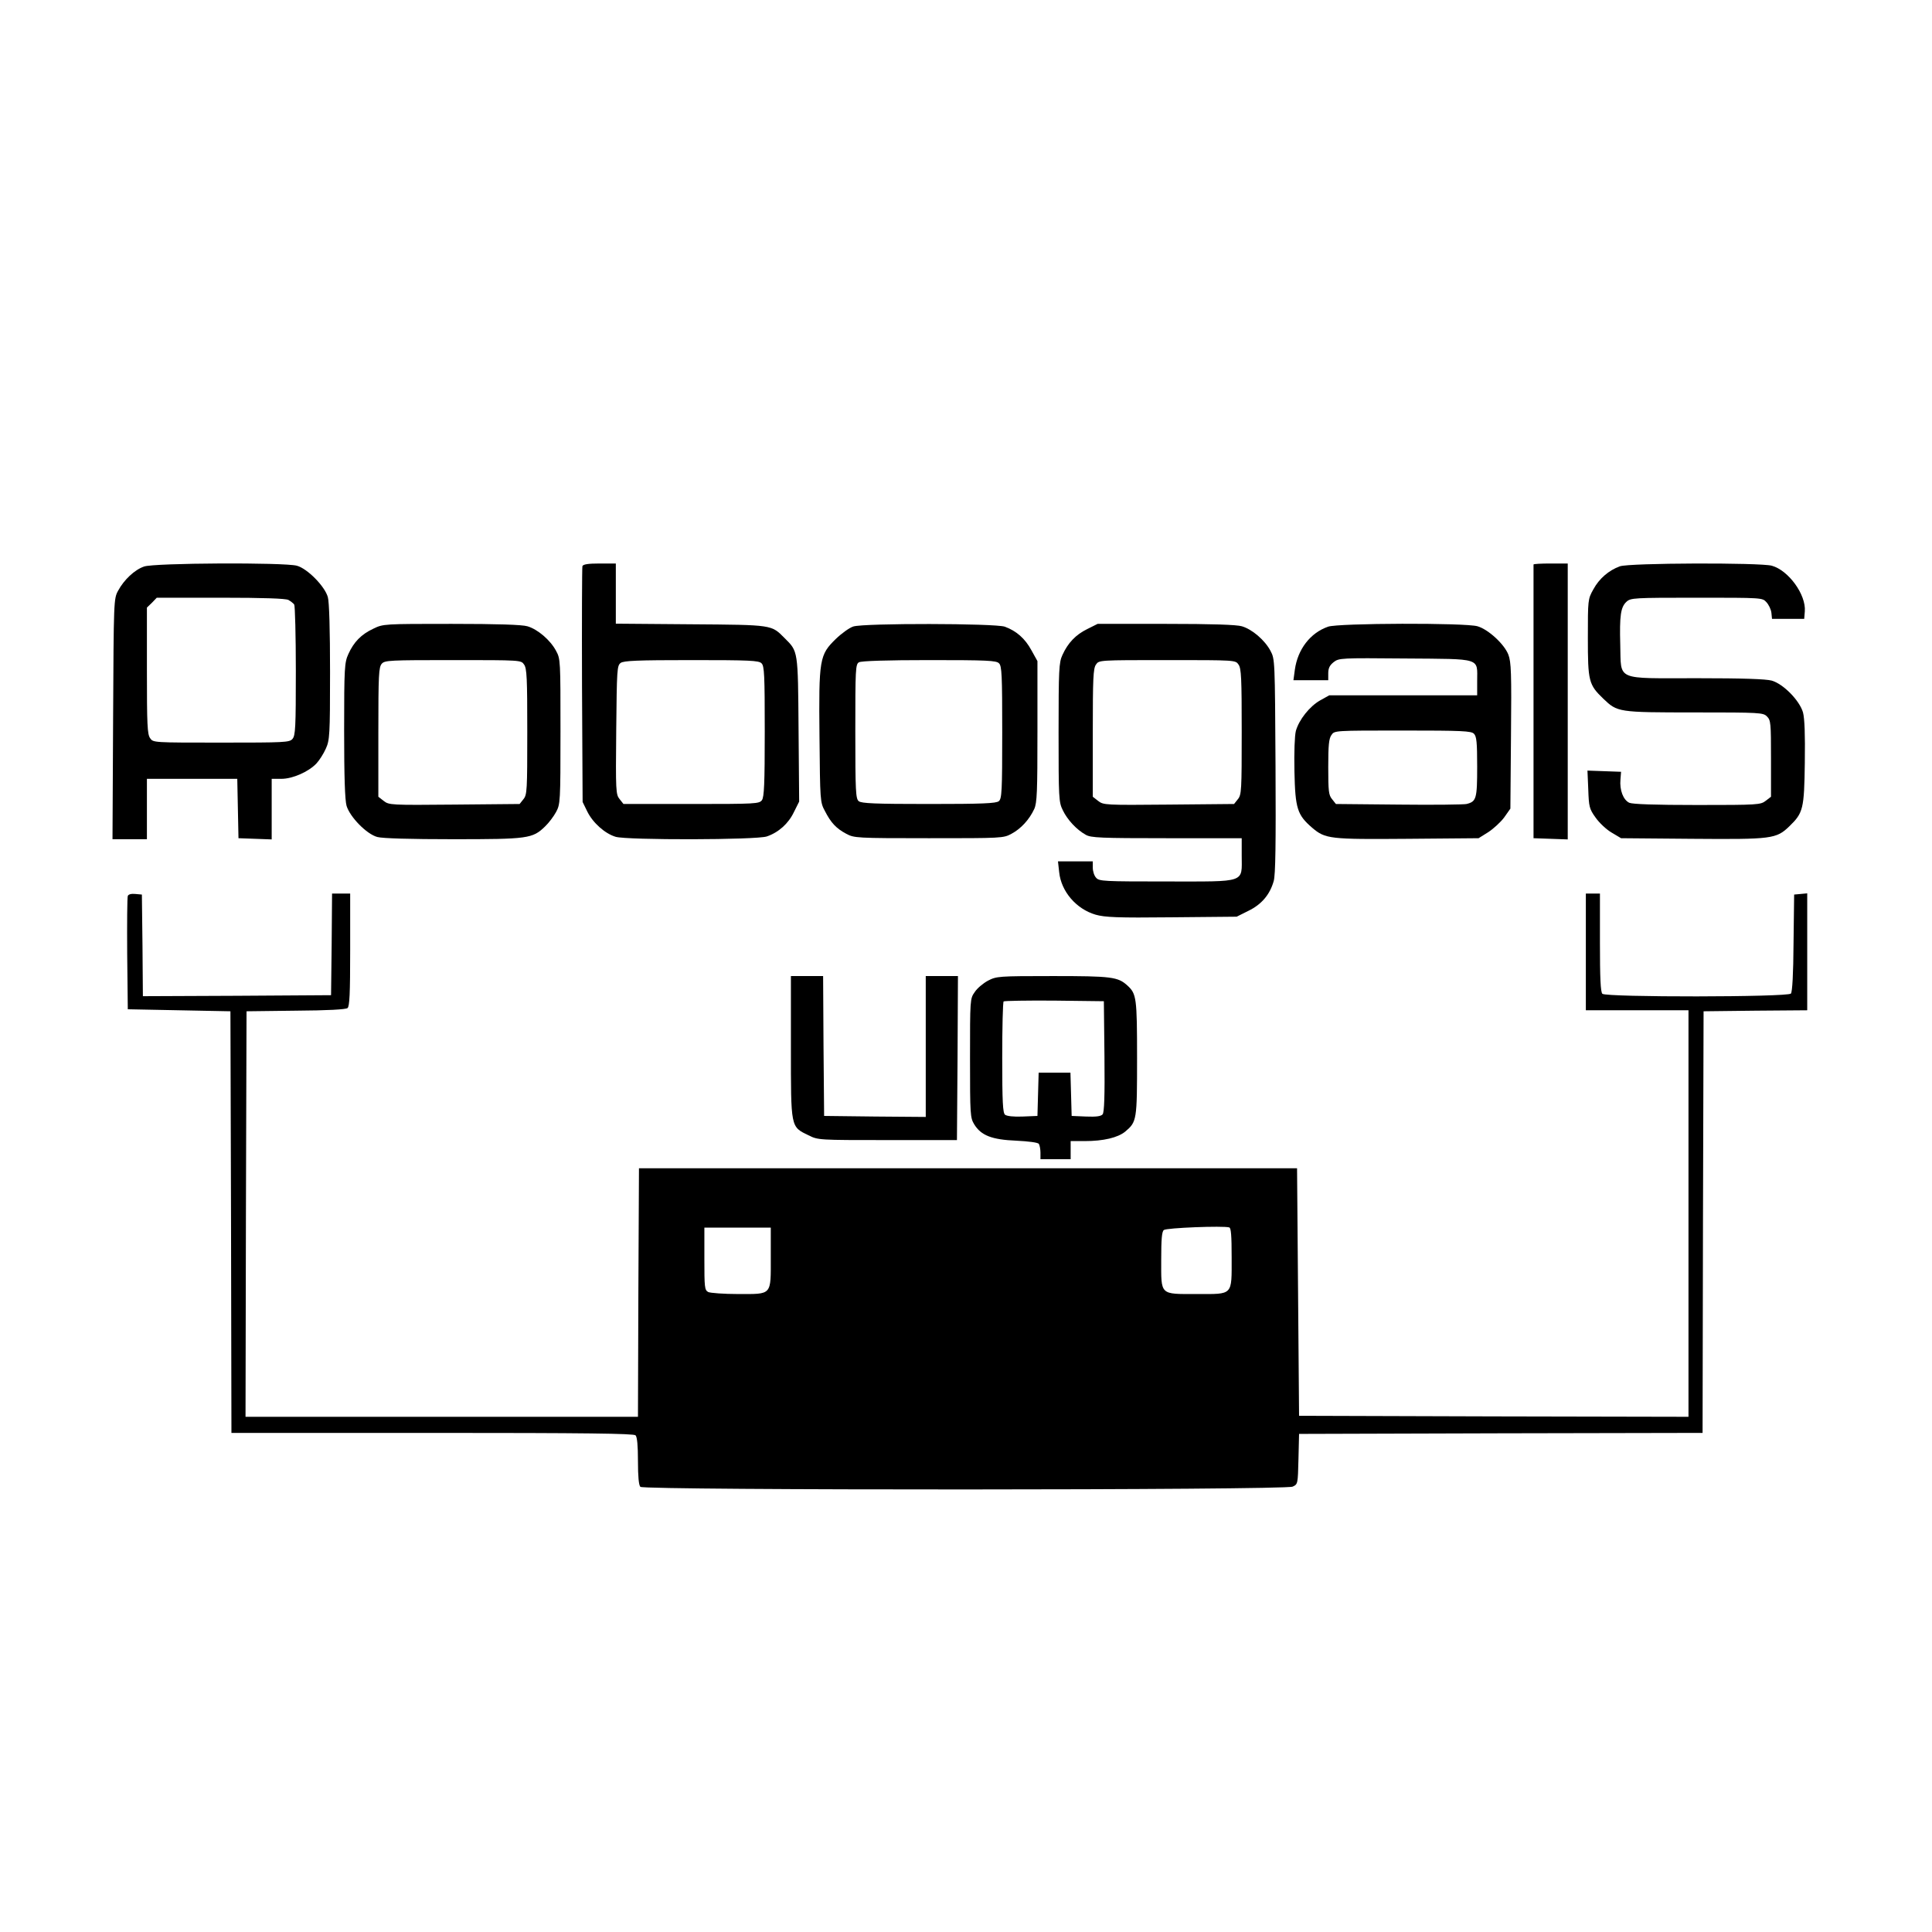
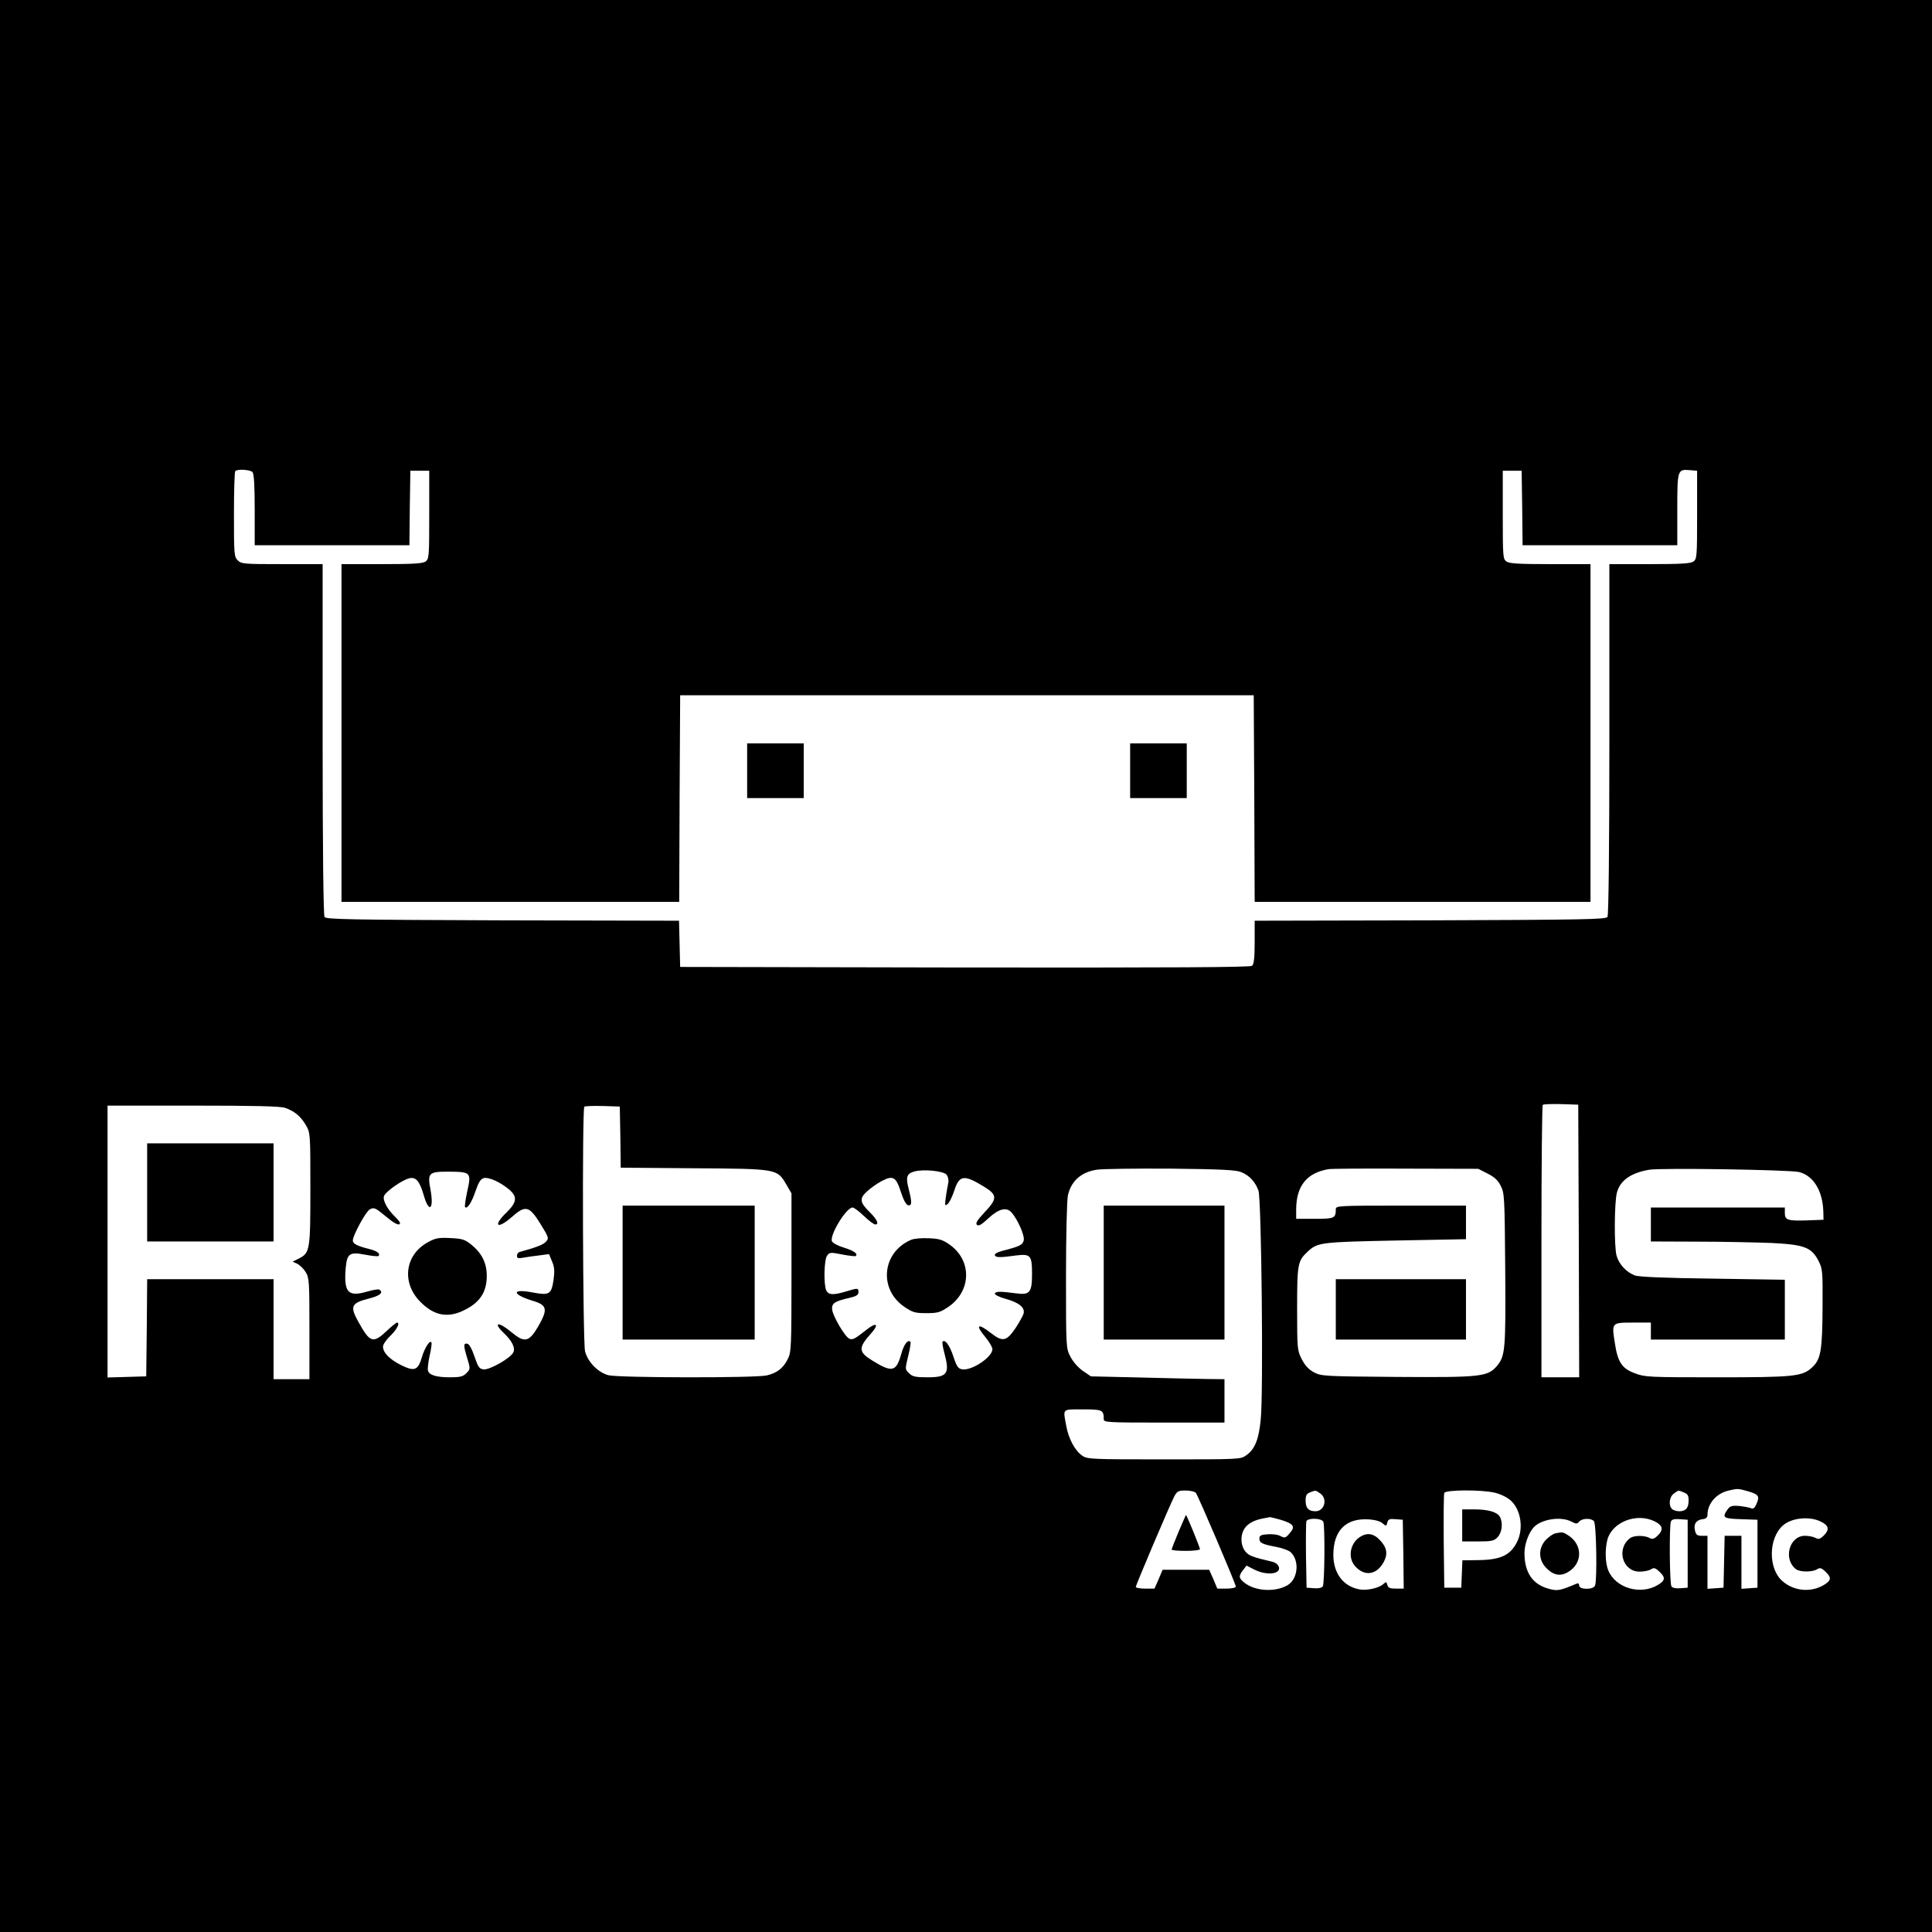
- <svg xmlns="http://www.w3.org/2000/svg" version="1.0" width="960pt" height="960pt" viewBox="0 0 960 960" preserveAspectRatio="xMidYMid meet">
-   <g transform="translate(0,960) scale(0.1,-0.1)" fill="#000000" stroke="none">
-     <path d="M716 6785 c-47 -16 -100 -66 -129 -120 -22 -40 -22 -47 -25 -637 l-3 -598 86 0 85 0 0 150 0 150 225 0 224 0 3 -147 3 -148 83 -3 82 -3 0 151 0 150 48 0 c56 0 135 35 174 76 15 16 36 49 47 74 19 42 21 65 21 380 0 207 -4 350 -11 373 -15 54 -102 142 -154 156 -63 17 -709 14 -759 -4z m717 -166 c12 -7 25 -17 29 -23 4 -6 8 -155 8 -330 0 -283 -2 -321 -17 -338 -15 -17 -39 -18 -354 -18 -338 0 -338 0 -353 22 -14 19 -16 68 -16 336 l0 313 25 24 24 25 316 0 c219 0 323 -4 338 -11z" />
-     <path d="M2894 6787 c-2 -7 -3 -274 -2 -593 l3 -579 23 -47 c28 -57 88 -110 141 -126 56 -17 703 -16 752 2 58 20 107 64 134 121 l26 52 -3 359 c-3 395 -2 386 -69 453 -67 67 -56 66 -466 69 l-373 3 0 149 0 150 -80 0 c-58 0 -82 -4 -86 -13z m890 -483 c14 -13 16 -58 16 -338 0 -262 -3 -326 -14 -342 -14 -18 -29 -19 -351 -19 l-337 0 -19 24 c-19 23 -20 39 -17 343 3 303 4 320 22 334 16 11 81 14 352 14 289 0 335 -2 348 -16z" />
-     <path d="M7620 6795 c0 -3 0 -310 0 -682 l0 -678 85 -3 85 -3 0 686 0 685 -85 0 c-47 0 -85 -2 -85 -5z" />
-     <path d="M8049 6786 c-55 -20 -103 -61 -132 -115 -27 -48 -27 -52 -27 -240 0 -216 4 -233 77 -303 70 -67 73 -68 453 -68 327 0 341 -1 360 -20 19 -19 20 -33 20 -209 l0 -190 -26 -20 c-26 -20 -38 -21 -340 -21 -214 0 -321 4 -338 11 -30 14 -49 63 -44 116 l3 38 -83 3 -84 3 4 -93 c3 -86 5 -97 36 -140 18 -26 54 -60 80 -75 l47 -28 353 -3 c397 -3 418 -1 484 63 68 66 73 86 76 315 2 143 -1 219 -9 250 -17 59 -97 141 -155 158 -29 8 -142 12 -372 12 -409 0 -376 -15 -381 165 -4 147 2 188 31 215 21 19 36 20 348 20 326 0 327 0 347 -22 12 -13 23 -36 25 -53 l3 -30 80 0 80 0 3 37 c7 83 -81 204 -164 227 -59 16 -709 14 -755 -3z" />
-     <path d="M1855 6476 c-60 -28 -97 -66 -124 -126 -19 -42 -21 -65 -21 -379 0 -235 4 -346 12 -375 17 -56 100 -141 153 -155 25 -7 165 -11 376 -11 373 0 395 3 457 63 19 18 43 50 55 72 21 39 22 50 22 400 0 353 0 361 -22 401 -28 53 -91 107 -142 122 -26 8 -149 12 -377 12 -336 0 -340 0 -389 -24z m749 -178 c14 -19 16 -68 16 -334 0 -292 -1 -313 -19 -335 l-19 -24 -324 -3 c-317 -3 -325 -2 -351 18 l-27 21 0 321 c0 285 2 323 17 340 15 17 39 18 354 18 338 0 338 0 353 -22z" />
-     <path d="M4240 6487 c-19 -6 -58 -34 -87 -62 -81 -79 -85 -99 -81 -487 3 -317 3 -324 27 -368 30 -59 57 -87 106 -113 39 -21 50 -22 410 -22 362 0 371 0 411 22 47 25 89 71 113 123 14 30 16 86 16 385 l0 350 -30 54 c-32 59 -75 96 -132 117 -49 17 -699 18 -753 1z m724 -183 c14 -13 16 -59 16 -343 0 -293 -2 -330 -17 -342 -13 -11 -81 -14 -348 -14 -267 0 -335 3 -348 14 -15 12 -17 49 -17 347 0 307 1 334 18 343 10 7 142 11 349 11 288 0 334 -2 347 -16z" />
-     <path d="M5402 6474 c-57 -28 -96 -69 -123 -129 -17 -36 -19 -73 -19 -384 0 -328 1 -347 21 -387 23 -48 69 -97 114 -122 26 -15 74 -17 403 -17 l372 0 0 -87 c0 -137 27 -128 -373 -128 -311 0 -335 1 -350 18 -10 10 -17 33 -17 50 l0 32 -86 0 -87 0 6 -54 c10 -96 85 -183 181 -211 46 -13 107 -16 378 -13 l323 3 58 29 c66 32 107 81 126 148 9 31 11 186 9 573 -3 525 -3 530 -25 571 -28 53 -91 107 -142 122 -26 8 -149 12 -378 12 l-339 0 -52 -26z m752 -176 c14 -19 16 -68 16 -334 0 -292 -1 -313 -19 -335 l-19 -24 -324 -3 c-317 -3 -325 -2 -351 18 l-27 21 0 318 c0 270 2 320 16 339 15 22 15 22 354 22 339 0 339 0 354 -22z" />
-     <path d="M6599 6486 c-89 -31 -151 -113 -165 -214 l-7 -52 87 0 86 0 0 34 c0 26 7 40 27 56 26 20 34 21 356 18 383 -3 357 5 357 -112 l0 -71 -368 0 -367 0 -45 -25 c-53 -30 -105 -96 -121 -152 -6 -25 -9 -104 -7 -202 4 -184 14 -215 88 -279 66 -56 87 -58 476 -55 l351 3 48 30 c26 17 62 50 79 73 l31 44 3 361 c3 314 1 367 -13 404 -20 52 -99 125 -153 141 -58 18 -694 16 -743 -2z m725 -532 c13 -13 16 -42 16 -164 0 -159 -4 -173 -53 -185 -12 -3 -163 -5 -335 -3 l-314 3 -19 24 c-17 20 -19 40 -19 160 0 107 3 141 16 159 15 22 15 22 354 22 294 0 341 -2 354 -16z" />
-     <path d="M635 5148 c-3 -7 -4 -137 -3 -288 l3 -275 255 -5 255 -5 3 -1047 2 -1048 998 0 c763 0 1001 -3 1010 -12 8 -8 12 -51 12 -128 0 -77 4 -120 12 -128 18 -18 3203 -17 3241 1 26 12 26 13 29 137 l3 125 1002 3 1003 2 2 1048 3 1047 258 3 257 2 0 291 0 290 -32 -3 -33 -3 -3 -239 c-1 -156 -6 -244 -13 -253 -16 -18 -919 -19 -937 -1 -9 9 -12 79 -12 255 l0 243 -35 0 -35 0 0 -290 0 -290 255 0 255 0 0 -1010 0 -1010 -967 2 -968 3 -5 615 -5 615 -1635 0 -1635 0 -3 -617 -2 -618 -975 0 -975 0 2 1008 3 1007 244 3 c160 1 249 6 258 13 10 9 13 70 13 290 l0 279 -45 0 -45 0 -2 -252 -3 -253 -467 -3 -468 -2 -2 252 -3 253 -33 3 c-20 2 -34 -2 -37 -10z m5485 -1796 c0 -192 9 -182 -173 -182 -186 0 -177 -8 -177 170 0 102 3 140 13 148 12 11 295 22 325 13 9 -2 12 -41 12 -149z m-2290 1 c0 -192 8 -183 -162 -183 -71 0 -138 5 -149 10 -18 10 -19 23 -19 165 l0 155 165 0 165 0 0 -147z" />
-     <path d="M3930 4398 c0 -404 -2 -396 87 -439 48 -24 50 -24 393 -24 l345 0 3 408 2 407 -80 0 -80 0 0 -350 0 -350 -252 2 -253 3 -3 348 -2 347 -80 0 -80 0 0 -352z" />
-     <path d="M4909 4727 c-24 -13 -54 -38 -66 -57 -23 -32 -23 -39 -23 -328 0 -282 1 -296 21 -329 34 -55 87 -76 209 -81 61 -3 108 -9 112 -16 4 -6 8 -26 8 -43 l0 -33 75 0 75 0 0 45 0 45 70 0 c93 0 164 17 201 47 58 49 59 56 59 366 0 299 -3 319 -48 360 -47 43 -79 47 -370 47 -273 0 -280 -1 -323 -23z m579 -376 c2 -198 -1 -277 -9 -288 -9 -10 -31 -13 -83 -11 l-71 3 -3 108 -3 107 -79 0 -79 0 -3 -107 -3 -108 -73 -3 c-46 -2 -79 2 -88 9 -11 9 -14 62 -14 284 0 149 3 275 7 279 4 3 117 5 252 4 l246 -3 3 -274z" />
+ <svg xmlns="http://www.w3.org/2000/svg" version="1.0" width="1024pt" height="1024pt" viewBox="0 0 1024 1024" preserveAspectRatio="xMidYMid meet">
+   <g transform="translate(0,1024) scale(0.1,-0.1)" fill="#000000" stroke="none">
+     <path d="M0 5120 l0 -5120 5120 0 5120 0 0 5120 0 5120 -5120 0 -5120 0 0 -5120z m1338 2618 c8 -8 12 -67 12 -200 l0 -188 410 0 410 0 2 198 3 197 50 0 50 0 0 -233 c0 -220 -1 -234 -19 -248 -16 -11 -65 -14 -233 -14 l-213 0 0 -895 0 -895 895 0 895 0 2 548 3 547 1520 0 1520 0 3 -547 2 -548 890 0 890 0 0 895 0 895 -213 0 c-168 0 -217 3 -233 14 -18 14 -19 28 -19 248 l0 233 50 0 50 0 3 -197 2 -198 410 0 410 0 0 189 c0 211 1 215 67 209 l38 -3 0 -233 c0 -220 -1 -234 -19 -248 -16 -11 -65 -14 -233 -14 l-213 0 0 -927 c0 -567 -4 -934 -10 -943 -8 -13 -125 -15 -940 -18 l-930 -2 0 -114 c0 -83 -4 -117 -14 -125 -10 -8 -415 -10 -1522 -9 l-1509 3 -3 122 -3 123 -935 2 c-818 3 -936 5 -944 18 -6 9 -10 376 -10 943 l0 927 -215 0 c-202 0 -216 1 -235 20 -19 19 -20 33 -20 243 0 123 3 227 7 230 11 12 78 8 91 -5z m7030 -4075 l2 -723 -100 0 -100 0 0 718 c0 395 3 722 7 726 4 4 48 5 98 4 l90 -3 3 -722z m-6857 705 c50 -17 83 -45 110 -91 24 -42 24 -44 24 -337 0 -327 -2 -341 -62 -371 l-32 -16 24 -11 c14 -7 34 -26 45 -44 19 -31 20 -51 20 -300 l0 -268 -95 0 -95 0 0 265 0 265 -335 0 -335 0 -2 -257 -3 -258 -102 -3 -103 -3 0 721 0 720 454 0 c320 0 463 -3 487 -12z m1777 -155 l2 -162 388 -3 c445 -3 440 -3 489 -85 l28 -48 0 -420 c0 -400 -1 -422 -20 -459 -24 -48 -58 -74 -111 -86 -58 -14 -785 -13 -839 1 -54 14 -109 69 -124 126 -12 43 -16 1285 -4 1297 4 4 48 5 98 4 l90 -3 3 -162z m3292 -186 c43 -18 73 -51 90 -97 16 -43 27 -1075 12 -1215 -10 -104 -31 -156 -76 -188 -31 -22 -33 -22 -436 -22 -381 0 -407 1 -433 19 -39 26 -74 91 -86 160 -17 92 -23 86 88 86 104 0 111 -3 111 -51 0 -18 11 -19 320 -19 l320 0 0 115 0 115 -92 1 c-51 1 -211 4 -355 8 l-261 6 -44 30 c-25 18 -52 49 -65 75 -23 44 -23 50 -23 430 0 212 5 403 10 424 17 76 70 123 151 136 30 5 207 7 394 6 272 -3 348 -7 375 -19z m1304 -7 c36 -18 56 -36 70 -65 20 -38 21 -59 24 -442 3 -429 0 -460 -44 -513 -49 -57 -84 -61 -531 -58 -381 3 -400 4 -438 24 -28 15 -47 35 -65 69 -24 47 -25 54 -25 269 0 238 3 253 57 303 51 48 71 50 466 58 l372 7 0 89 0 89 -345 0 c-333 0 -345 -1 -345 -19 0 -48 -7 -51 -111 -51 l-99 0 0 48 c0 125 55 195 170 215 14 3 198 4 410 3 l385 -1 49 -25z m1651 8 c76 -19 125 -98 129 -208 l1 -45 -80 -3 c-109 -4 -125 1 -125 38 l0 30 -355 0 -355 0 0 -90 0 -90 248 -1 c136 0 312 -4 392 -7 174 -9 211 -23 248 -94 22 -43 23 -55 22 -236 -1 -239 -9 -286 -54 -328 -52 -50 -95 -54 -511 -54 -353 0 -377 1 -429 21 -69 25 -92 59 -107 161 -17 108 -18 108 96 108 l95 0 0 -45 0 -45 355 0 355 0 0 158 0 159 -382 6 c-249 3 -393 9 -413 17 -45 17 -84 59 -97 105 -13 48 -12 282 2 334 17 64 73 104 170 121 61 11 745 0 795 -12z m-4517 -15 c7 -10 11 -29 8 -43 -3 -14 -9 -47 -13 -75 -6 -46 -5 -49 10 -36 9 7 24 38 34 68 27 85 51 89 156 25 74 -45 75 -64 5 -138 -38 -41 -49 -57 -40 -66 8 -8 24 0 61 35 55 51 96 61 123 30 33 -38 70 -123 64 -147 -6 -25 -21 -32 -114 -56 -26 -7 -42 -16 -39 -23 4 -13 28 -13 114 -1 75 9 83 0 83 -97 0 -100 -12 -114 -84 -104 -84 11 -109 11 -113 -1 -2 -6 23 -19 57 -28 72 -20 104 -47 95 -79 -4 -12 -23 -47 -43 -77 -47 -69 -68 -74 -129 -26 -72 56 -86 45 -28 -24 19 -23 35 -51 35 -61 0 -41 -106 -113 -158 -107 -23 3 -30 12 -49 68 -19 59 -44 93 -57 79 -3 -3 1 -29 9 -59 30 -112 17 -130 -91 -130 -61 0 -78 4 -94 20 -24 24 -24 19 -5 99 9 35 13 66 11 69 -15 14 -35 -13 -50 -67 -26 -92 -48 -97 -153 -32 -74 46 -75 67 -5 145 43 48 27 60 -24 19 -64 -50 -73 -55 -91 -49 -24 8 -93 127 -93 160 0 29 15 39 88 56 40 9 52 16 52 31 0 23 -3 23 -66 4 -66 -20 -91 -19 -104 4 -15 29 -13 164 4 186 13 18 18 18 80 6 37 -7 69 -11 72 -8 12 12 -9 27 -62 44 -31 9 -59 24 -64 33 -16 30 75 180 109 180 7 0 34 -20 60 -45 26 -25 53 -45 60 -45 22 0 10 26 -28 64 -54 53 -57 73 -17 110 18 17 54 43 79 56 61 32 76 23 103 -61 13 -40 27 -65 37 -67 21 -4 21 15 4 83 -17 65 -12 83 26 95 49 15 159 4 175 -17z m-2538 2 c11 -13 10 -30 -4 -92 -9 -42 -14 -78 -11 -81 11 -12 35 24 55 84 17 49 27 65 45 70 26 6 86 -21 134 -61 44 -38 41 -67 -14 -121 -74 -71 -51 -93 27 -25 73 65 93 60 152 -35 45 -73 46 -77 30 -95 -14 -16 -53 -31 -141 -55 -7 -2 -13 -11 -13 -20 0 -13 7 -15 33 -10 17 3 56 9 84 12 l53 7 16 -39 c13 -30 14 -51 8 -98 -12 -77 -22 -83 -113 -66 -110 21 -109 -10 1 -44 78 -23 83 -44 32 -134 -50 -86 -73 -91 -143 -33 -69 58 -102 54 -40 -5 44 -42 62 -80 49 -103 -16 -31 -126 -93 -157 -89 -23 3 -29 12 -48 68 -14 41 -28 66 -38 68 -21 4 -21 -9 -2 -72 19 -62 19 -62 -5 -86 -16 -16 -33 -20 -84 -20 -75 0 -113 12 -118 37 -2 10 2 45 9 77 8 33 12 64 10 69 -6 20 -36 -25 -51 -77 -21 -70 -39 -77 -113 -40 -60 31 -93 65 -93 97 0 11 18 37 40 58 35 34 52 69 34 69 -4 0 -29 -20 -55 -45 -72 -67 -88 -62 -149 48 -46 82 -39 100 50 123 65 16 85 33 60 49 -5 3 -35 -2 -65 -11 -100 -29 -123 -4 -113 122 7 80 20 90 103 74 36 -7 68 -10 71 -7 12 12 -8 27 -49 37 -64 16 -87 28 -87 45 0 27 69 154 90 165 23 12 28 10 91 -42 43 -36 69 -47 69 -30 0 5 -12 19 -26 33 -40 38 -66 86 -59 109 7 23 96 86 135 95 34 8 54 -15 75 -87 28 -100 56 -81 37 25 -17 91 -11 97 97 97 67 0 92 -4 101 -15z m6788 -1680 c55 -17 60 -26 40 -70 -8 -18 -16 -24 -27 -19 -9 4 -37 9 -62 12 -40 3 -49 0 -63 -19 -30 -43 -22 -48 72 -51 l87 -3 0 -180 0 -180 -42 -3 -43 -3 0 140 0 141 -45 0 -44 0 -3 -137 -3 -138 -42 -3 -43 -3 0 140 0 141 -30 0 c-24 0 -31 5 -36 27 -9 34 6 57 40 61 18 2 26 9 26 23 0 60 47 114 113 129 47 11 49 11 105 -5z m-2930 -7 c13 -17 212 -483 212 -497 0 -6 -21 -11 -49 -11 l-49 0 -21 50 -22 50 -123 0 -124 0 -21 -50 -22 -50 -49 0 c-28 0 -50 4 -50 9 0 10 179 431 204 480 15 27 21 31 60 31 24 0 48 -6 54 -12z m660 -4 c40 -28 22 -94 -26 -94 -37 0 -52 17 -52 57 0 26 5 36 23 43 30 12 30 12 55 -6z m922 5 c31 -7 65 -23 86 -41 55 -48 71 -150 34 -222 -35 -70 -89 -94 -207 -95 l-82 -1 -3 -72 -3 -73 -45 0 -45 0 -3 245 c-1 134 0 250 3 257 6 17 192 18 265 2z m1004 1 c21 -8 26 -16 26 -43 0 -40 -15 -57 -50 -57 -14 0 -31 5 -38 12 -20 20 -14 65 10 82 27 19 21 18 52 6z m-2137 -145 c70 -21 80 -36 49 -71 -22 -26 -26 -27 -48 -16 -13 8 -44 12 -69 10 -35 -2 -44 -7 -44 -22 0 -24 15 -31 90 -45 32 -6 67 -19 77 -29 47 -46 37 -142 -18 -174 -65 -38 -171 -32 -228 13 -31 24 -32 36 -7 68 l18 23 41 -21 c42 -22 97 -27 120 -12 23 14 9 45 -23 53 -110 26 -127 33 -145 56 -12 14 -20 40 -20 61 0 60 36 97 110 112 19 4 38 7 41 8 3 0 28 -6 56 -14z m1982 -8 c43 -21 49 -43 20 -73 -22 -22 -30 -24 -47 -15 -27 14 -83 14 -103 -2 -74 -57 -39 -177 51 -177 22 0 49 5 60 12 16 10 23 9 45 -12 33 -31 32 -46 -7 -70 -92 -56 -225 -18 -264 77 -16 38 -18 113 -4 164 26 92 154 142 249 96z m880 -1 c43 -20 49 -42 20 -72 -22 -22 -30 -24 -47 -15 -11 6 -36 11 -55 11 -84 0 -117 -124 -48 -177 21 -16 86 -16 111 -1 16 10 23 9 45 -12 33 -31 32 -46 -7 -70 -69 -42 -160 -34 -221 20 -76 66 -74 226 2 294 45 41 140 51 200 22z m-2635 -2 c9 -24 7 -327 -3 -342 -5 -8 -23 -12 -47 -10 l-39 3 -3 170 c-1 93 0 175 2 182 8 19 82 17 90 -3z m314 -8 c19 -16 20 -16 25 4 5 18 12 21 44 18 l38 -3 3 -182 2 -183 -41 0 c-32 0 -42 4 -46 20 -4 17 -7 17 -20 5 -21 -21 -88 -37 -128 -29 -86 16 -138 86 -138 183 0 128 66 195 185 188 36 -2 64 -10 76 -21z m1001 9 c26 -13 30 -13 41 0 15 18 61 20 78 3 13 -13 18 -311 6 -342 -9 -23 -84 -22 -84 0 0 12 -5 14 -17 9 -85 -36 -99 -39 -147 -25 -83 23 -126 86 -126 188 0 46 21 105 48 136 40 44 145 61 201 31z m616 -170 l0 -180 -39 -3 c-24 -2 -42 2 -47 10 -10 15 -12 318 -3 343 5 12 17 15 48 13 l41 -3 0 -180z" />
+     <path d="M3960 6155 l0 -145 150 0 150 0 0 145 0 145 -150 0 -150 0 0 -145z" />
+     <path d="M5990 6155 l0 -145 150 0 150 0 0 145 0 145 -150 0 -150 0 0 -145z" />
+     <path d="M780 3920 l0 -260 335 0 335 0 0 260 0 260 -335 0 -335 0 0 -260z" />
+     <path d="M3300 3495 l0 -355 350 0 350 0 0 355 0 355 -350 0 -350 0 0 -355z" />
+     <path d="M5850 3495 l0 -355 320 0 320 0 0 355 0 355 -320 0 -320 0 0 -355z" />
+     <path d="M7080 3300 l0 -160 345 0 345 0 0 160 0 160 -345 0 -345 0 0 -160z" />
+     <path d="M4830 3669 c-155 -65 -175 -262 -36 -356 43 -29 56 -33 116 -33 60 0 73 4 116 33 123 83 127 247 6 331 -36 25 -54 31 -110 33 -37 2 -78 -2 -92 -8z" />
+     <path d="M2270 3657 c-124 -66 -144 -216 -41 -318 69 -70 140 -85 221 -48 91 41 130 98 130 186 0 69 -26 121 -83 167 -34 27 -48 31 -110 34 -61 3 -79 0 -117 -21z" />
+     <path d="M6247 2122 c-20 -48 -37 -91 -37 -95 0 -4 34 -7 75 -7 41 0 75 4 75 9 0 9 -70 181 -74 181 -1 0 -18 -39 -39 -88z" />
+     <path d="M7750 2155 l0 -85 83 0 c74 0 86 3 105 23 23 25 29 75 12 107 -14 26 -63 40 -136 40 l-64 0 0 -85z" />
+     <path d="M7215 2098 c-59 -32 -75 -114 -31 -161 50 -54 113 -44 150 24 24 44 16 80 -24 120 -30 30 -61 36 -95 17z" />
+     <path d="M8244 2113 c-12 -2 -34 -18 -50 -34 -41 -43 -41 -105 0 -148 39 -41 77 -48 119 -22 75 46 76 142 1 192 -29 19 -32 20 -70 12z" />
  </g>
</svg>
